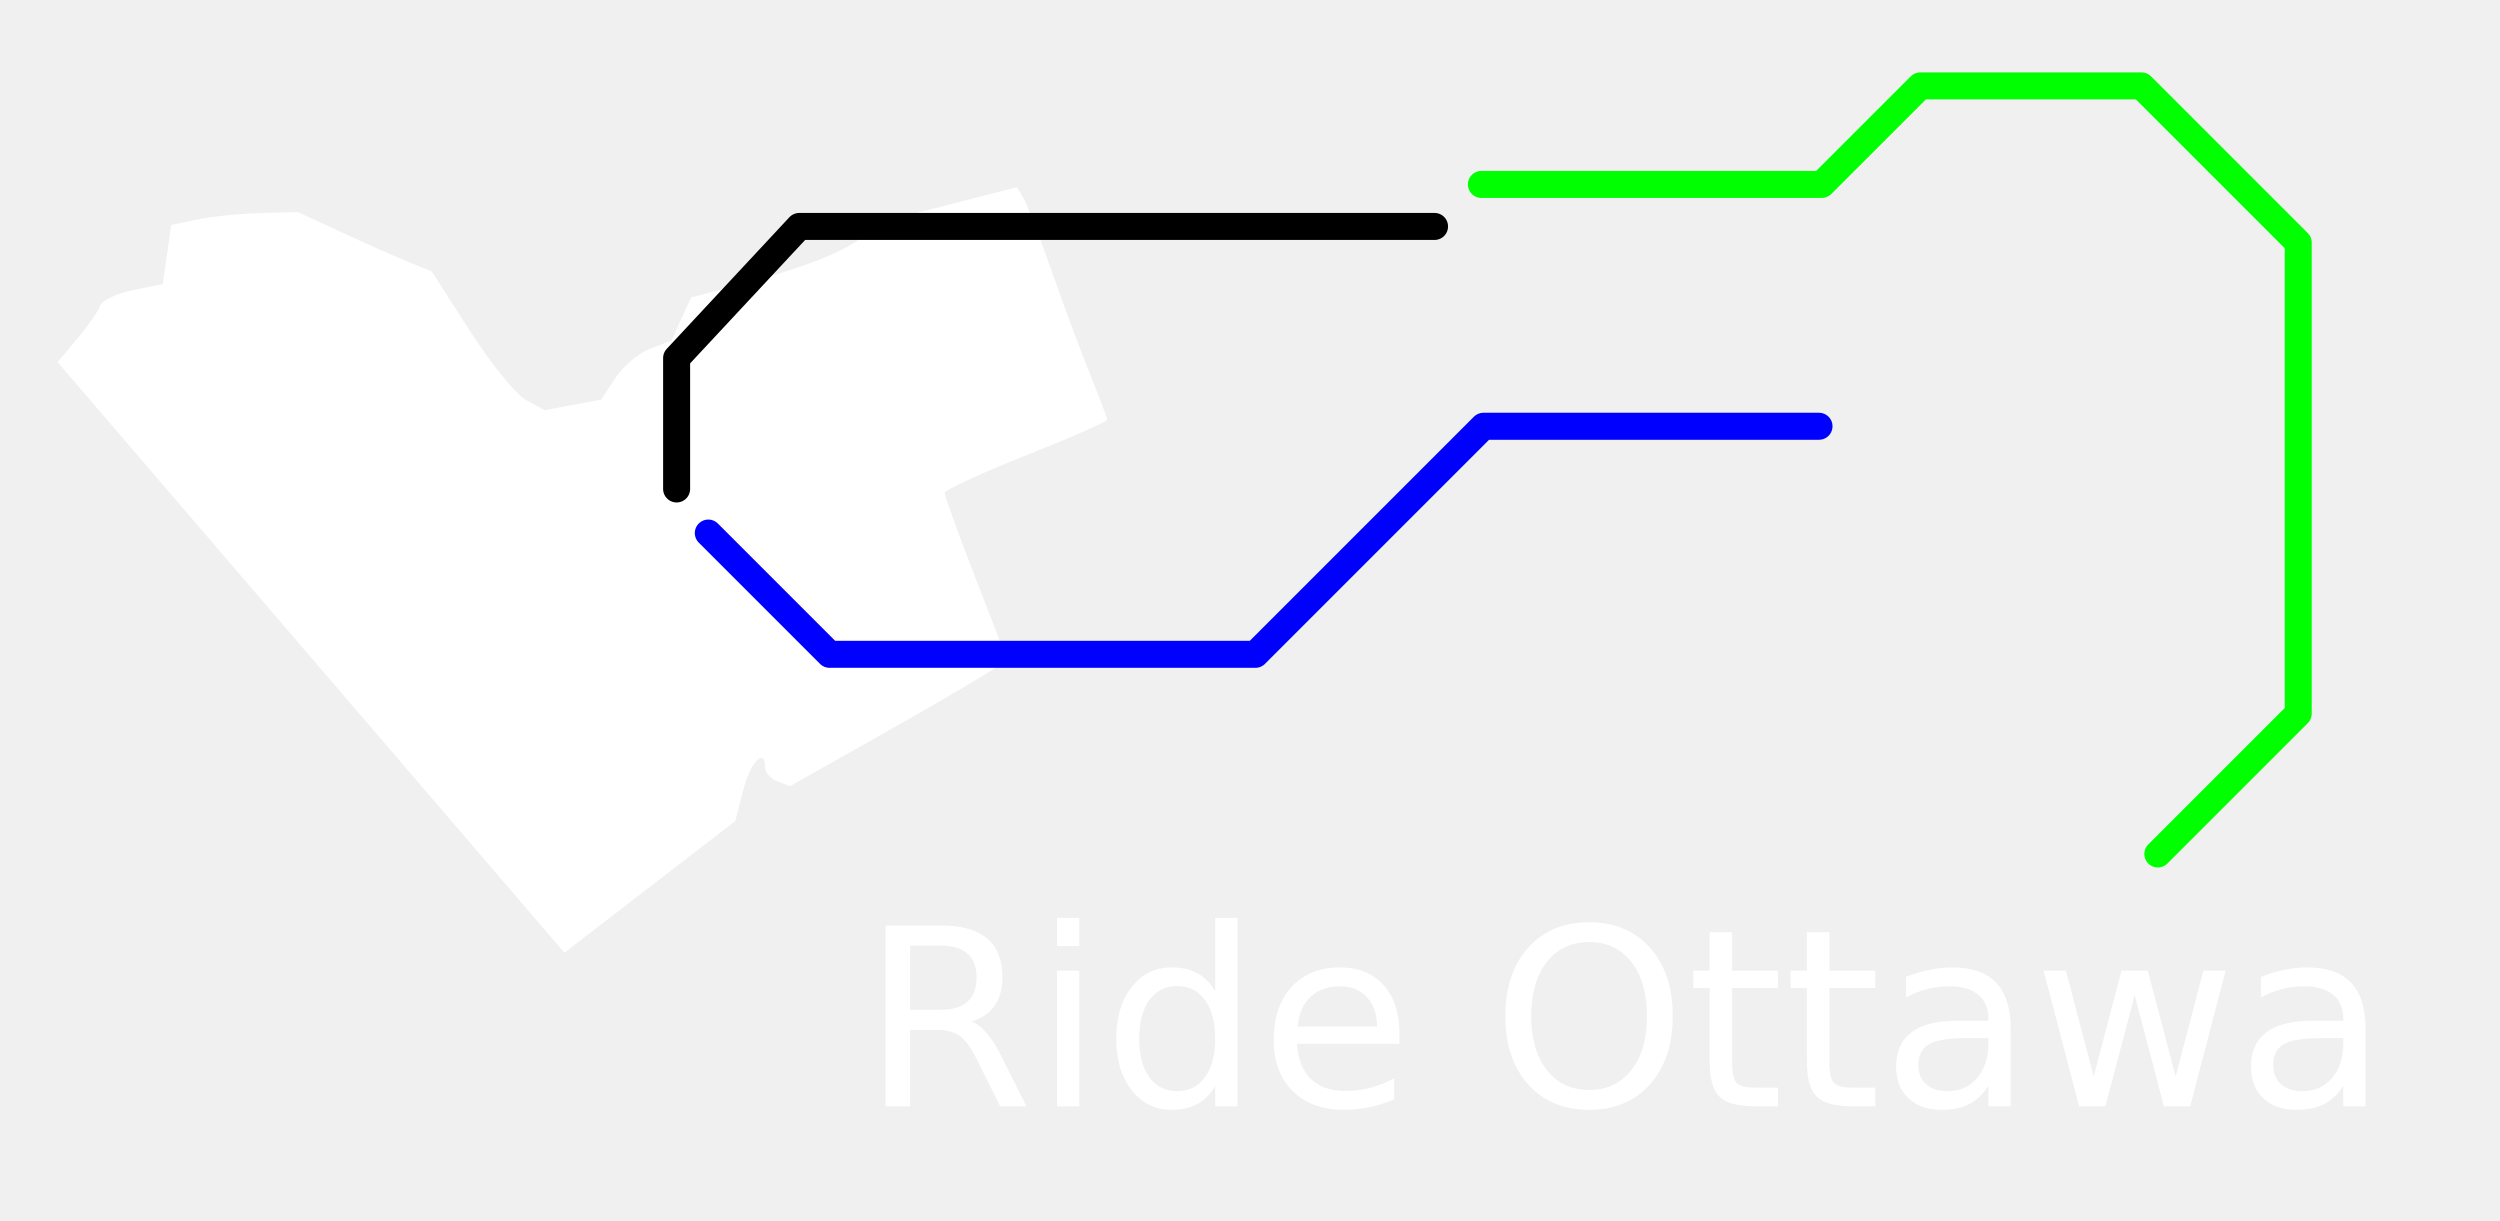
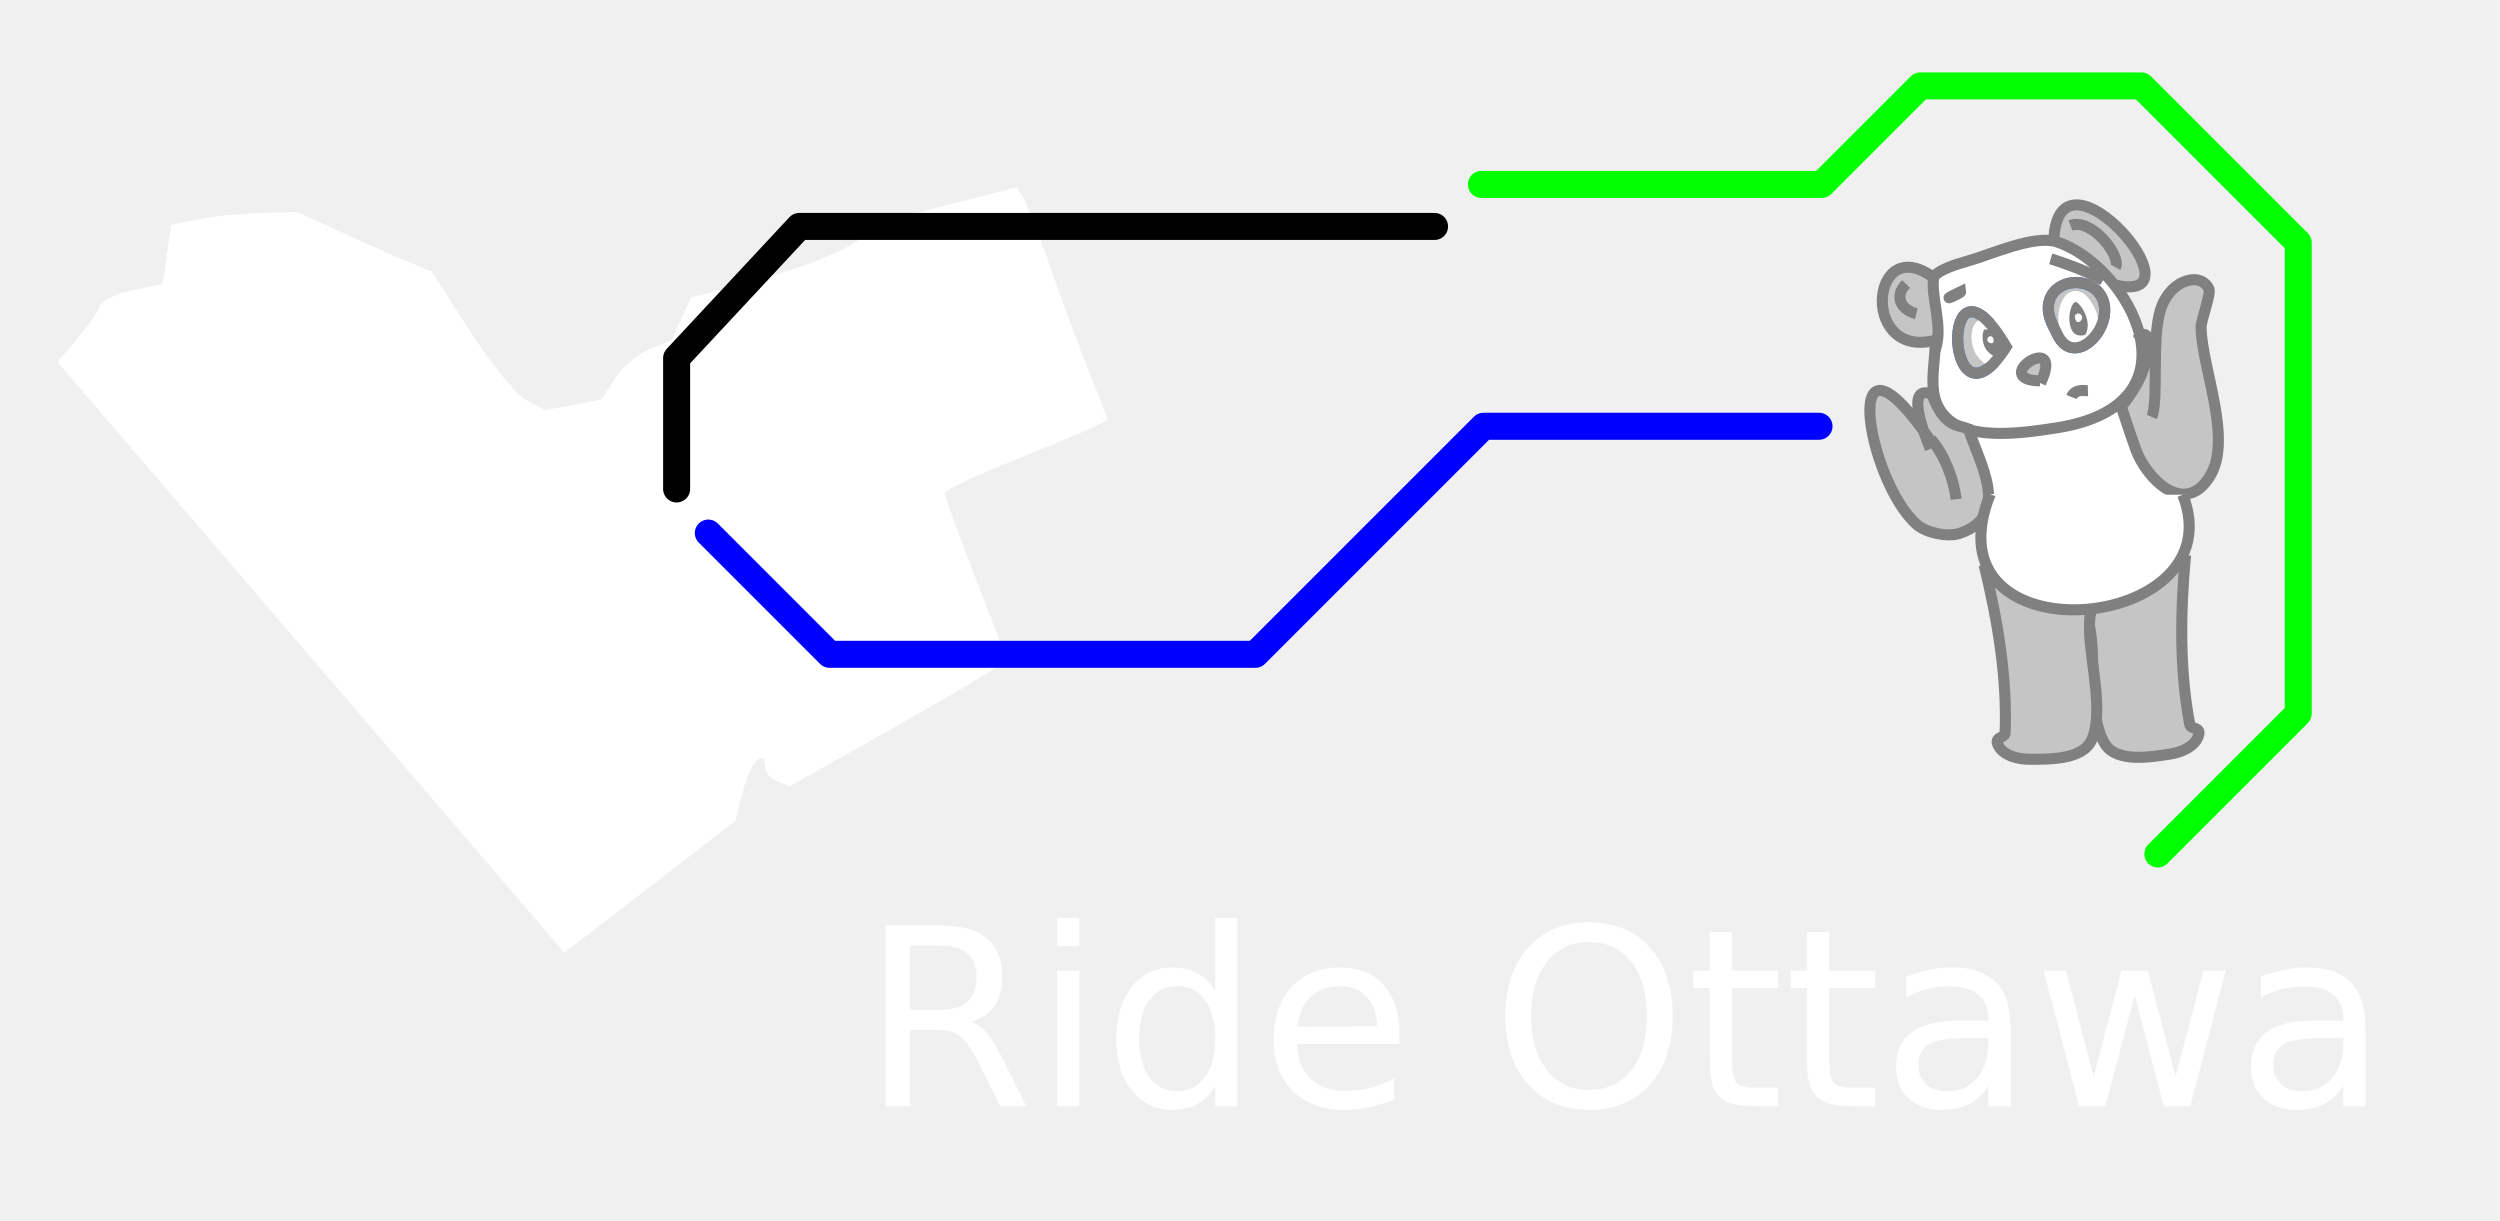
<svg xmlns="http://www.w3.org/2000/svg" width="256mm" height="125mm" viewBox="0 0 907.087 442.913" id="svg2" version="1.1">
  <defs id="defs4" />
  <g id="layer1" transform="translate(0,-609.4488)">
    <path style="fill:#ffffff;fill-opacity:1" d="m 112.837,847.976 -91.947,-107.148 7.149,-8.497 c 3.932,-4.673 7.669,-10.056 8.305,-11.962 0.635,-1.906 6.002,-4.453 11.925,-5.66 l 10.77,-2.194 1.55,-10.712 1.55,-10.711 9.303,-1.982 c 5.117,-1.09 15.443,-2.147 22.948,-2.349 l 13.645,-0.367 15.814,7.314 c 8.698,4.023 19.637,8.87 24.31,10.772 l 8.496,3.459 13.848,21.605 c 7.617,11.883 16.848,23.21 20.514,25.172 l 6.666,3.567 10.225,-1.918 10.225,-1.918 5.115,-7.807 c 2.813,-4.294 8.548,-9.112 12.744,-10.707 l 7.628,-2.9 3.568,-7.831 3.568,-7.831 12.674,-3.255 c 25.339,-6.509 41.937,-12.72 49.148,-18.392 l 7.366,-5.794 24.499,-6.276 24.499,-6.276 2.26,3.657 c 1.243,2.011 5.948,14.157 10.455,26.991 4.507,12.834 10.859,29.872 14.115,37.863 3.256,7.991 5.92,15.118 5.92,15.838 0,0.72 -13.257,6.555 -29.459,12.966 -16.202,6.412 -29.463,12.541 -29.468,13.621 -0.006,1.08 5.035,14.994 11.2,30.921 l 11.209,28.957 -2.672,2.592 c -1.47,1.426 -19.142,11.89 -39.271,23.253 l -36.599,20.661 -4.489,-1.723 c -2.469,-0.947 -4.489,-3.162 -4.489,-4.921 0,-7.628 -5.354,-2.235 -7.981,8.038 l -2.873,11.237 -31.009,23.898 -31.009,23.898 -91.947,-107.148 z" id="path7486" />
    <text xml:space="preserve" style="font-style:normal;font-variant:normal;font-weight:normal;font-stretch:normal;font-size:90px;line-height:125%;font-family:'DejaVu Sans';-inkscape-font-specification:'DejaVu Sans';letter-spacing:0px;word-spacing:0px;fill:#ffffff;fill-opacity:1;stroke:none;stroke-width:1px;stroke-linecap:butt;stroke-linejoin:miter;stroke-opacity:1;" x="312.5" y="1010.862" id="text7503">
      <tspan id="tspan7505" x="312.5" y="1010.862">Ride Ottawa</tspan>
    </text>
    <path style="fill:none;fill-rule:evenodd;stroke:#000000;stroke-width:9.8;stroke-linecap:round;stroke-linejoin:round;stroke-miterlimit:4;stroke-dasharray:none;stroke-opacity:1" d="m 245.5,786.862 0,-47.5 44.5,-47.75 230.5,0" id="path7507" />
    <path style="fill:none;fill-rule:evenodd;stroke:#0000ff;stroke-width:9.8;stroke-linecap:round;stroke-linejoin:round;stroke-opacity:1;stroke-miterlimit:4;stroke-dasharray:none" d="m 257,802.862 44,44 154.5,0 82.75,-82.75 121.75,0" id="path7509" />
    <path style="fill:none;fill-rule:evenodd;stroke:#00ff00;stroke-width:9.8;stroke-linecap:round;stroke-linejoin:round;stroke-opacity:1;stroke-miterlimit:4;stroke-dasharray:none" d="m 537.5,676.362 123.5,0 35.75,-35.75 80.25,0 56.875,56.875 0,170.875 -50.938,50.938" id="path7511" />
+     <g id="g8359" transform="translate(1,1.5)">
+       <path id="path13358-4" style="fill:#ffffff;stroke:none;stroke-width:4.016;stroke-opacity:1" d="m 710.446,754.238 0,37.995 77.333,0 0,-37.777" />
+       <path id="path13316" style="fill:#c5c5c5;fill-opacity:1;stroke:#808080;stroke-width:4.016;stroke-opacity:1" d="m 744.198,694.924 c 1.731,-38.65 55.756,24.438 22.054,16.387" />
+       <path id="path13318" style="fill:#ffffff;stroke:#808080;stroke-width:4.016;stroke-opacity:1" d="m 697.608,719.524 c 9.162,11.995 -3.559,29.129 7.685,40.088 8.639,8.42 28.952,5.29 39.845,3.59 54.292,-8.473 26.171,-59.031 0.212,-67.472 -8.224,-2.674 -23.626,4.428 -31.657,6.711 -12.402,3.526 -17.103,5.958 -17.014,18.251" />
+       <path id="path13320" style="fill:#c5c5c5;fill-opacity:1;stroke:#808080;stroke-width:4.016;stroke-opacity:1" d="m 739.378,746.976 c 9.303,-19.873 -19.312,-1.247 -0.181,-0.822" />
+       <path id="path13322" style="fill:none;stroke:#808080;stroke-width:4.016;stroke-opacity:1" d="m 750.624,751.997 c 1.289,-3.233 5.268,-2.221 5.953,-2.239" />
+       <path id="path13324" style="fill:#c5c5c5;fill-opacity:1;stroke:#3771c8;stroke-width:4.016" d="m 745.202,728.702 c -1.432,-2.828 -3.151,-5.962 -3.022,-9.241 0.448,-11.345 17.826,-12.135 20.225,-1.352 2.332,10.489 -11.542,23.669 -17.202,10.592 z" />
+       <path id="path13326" style="fill:#c5c5c5;fill-opacity:1;stroke:#3771c8;stroke-width:4.016" d="m 726.928,733.783 c -24.494,-41.674 -22.472,35.366 0,0 z" />
+       <path id="path13328" style="fill:#c5c5c5;fill-opacity:1;stroke:#808080;stroke-width:4.016;stroke-opacity:1" d="m 699.616,707.977 c -22.59,-15.308 -25.506,32.139 3.052,22.992" />
+       <path id="path13330" style="fill:#ffffff;stroke:#808080;stroke-width:4.016;stroke-opacity:1" d="m 762.071,709.644 c -5.226,-3.162 -15.199,-6.631 -18.998,-7.792" />
+       <path id="path13332" style="fill:#ffffff;stroke:#808080;stroke-width:4.016;stroke-opacity:1" d="m 710.46,713.761 c -9.693,4.728 0.108,0.647 0,0 z" />
+       <path id="path13334" style="fill:#f2f2f2;stroke:#808080;stroke-width:4.016;stroke-opacity:1" d="m 701.022,735.289 c 3.406,-8.676 -1.809,-19.896 -0.318,-27.091" />
+       <path id="path13336" style="fill:none;stroke:#808080;stroke-width:4.016;stroke-opacity:1" d="m 690.579,710.969 c -4.571,4.717 -1.576,9.475 3.724,10.811" />
+       <path id="path13338" style="fill:none;stroke:#808080;stroke-width:4.016;stroke-opacity:1" d="m 750.223,689.763 c 7.803,-2.886 18.545,11.169 16.358,15.17" />
+       <path id="path13340" style="fill:#808080;fill-opacity:1;stroke:#ffffff;stroke-width:4.016" d="m 723.313,739.084 c -1.823,0.196 -3.322,-0.948 -4.514,-2.183 -1.992,-2.061 -2.715,-5.325 -2.398,-7.894 1.23,-10.967 20.138,6.391 7.076,10.027" />
+       <path id="path13342" style="fill:#ffffff" d="m 720.903,729.847 c -2.897,2.255 2.714,4.245 1.228,0.752 -0.305,-0.718 -0.578,-0.62 -1.158,-0.575" />
+       <path id="path13344" style="fill:none;stroke:#808080;stroke-width:4.016;stroke-opacity:1" d="m 726.928,733.783 c -24.494,-41.674 -22.472,35.366 0,0 z" />
+       <path id="path13346" style="fill:#808080;fill-opacity:1;stroke:#ffffff;stroke-width:4.016" d="m 756.046,731.453 c 1.631,-0.721 2.169,-2.62 2.398,-4.458 0.383,-3.067 -1.026,-6.702 -2.867,-9.117 -7.762,-10.374 -12.754,16.53 0.303,13.608" />
+       <path id="path13348" style="fill:#ffffff" d="m 752.632,721.593 c 4.319,0.48 -0.139,5.922 -0.781,1.508 -0.133,-0.907 0.204,-0.977 0.818,-1.287" />
+       <path id="path13350" style="fill:#c5c5c5;fill-opacity:1;stroke:#808080;stroke-width:4.016;stroke-opacity:1" d="m 779.743,759.247 c 2.598,-5.971 -0.284,-28.265 3.234,-39.126 1.343,-4.145 4.127,-8.037 8.191,-9.823 3.443,-1.513 7.312,-1.27 9.259,2.364 0.955,1.782 -2.855,11.496 -2.806,14.033 0.288,14.963 11.69,40.714 3.066,54.302 -9.318,14.683 -23.034,0.291 -26.755,-9.976 -1.858,-5.127 -3.52,-10.396 -5.262,-15.528 9.771,-12.094 10.685,-20.385 6.95,-25.341 2.156,-1.742 1.358,-0.649 4.597,1.713" />
+       <path id="path13352" style="fill:#c5c5c5;fill-opacity:1;stroke:#808080;stroke-width:4.016;stroke-opacity:1" d="m 699.415,770.794 c -1.173,-2.748 -9.985,-23.908 0.519,-19.814 4.613,12.127 8.863,10.898 13.301,12.569 3.635,11.846 15.984,31.42 -3.157,37.905 -4.354,1.475 -12.068,-0.135 -15.497,-3.096 -18.373,-15.868 -29.239,-81.129 6.101,-28.737" />
+       <path id="path13354" style="fill:#c5c5c5;fill-opacity:1;stroke:#808080;stroke-width:4.016;stroke-opacity:1" d="m 791.993,809.351 c -1.834,20.321 -2.296,41.405 1.541,61.547 0.312,1.638 3.868,0.815 3.279,3.463 -0.996,4.484 -6.594,6.637 -10.647,7.23 -6.7,0.981 -19.264,3.29 -23.536,-3.905 -6.827,-11.499 -2.213,-34.985 -6.422,-45.715" />
+       <path id="path13356" style="fill:#c5c5c5;fill-opacity:1;stroke:#808080;stroke-width:4.016;stroke-opacity:1" d="m 718.895,812.866 c 4.836,19.822 8.429,40.604 7.63,61.091 -0.064,1.666 -3.704,1.381 -2.728,3.912 1.652,4.286 7.507,5.582 11.604,5.566 6.772,-0.027 19.539,0.388 22.693,-7.362 5.041,-12.387 -3.015,-34.925 -0.449,-46.161" />
+       <path id="path13358" style="fill:#ffffff;stroke:#808080;stroke-width:4.016;stroke-opacity:1" d="m 721.104,787.241 c -24.157,60.818 89.831,50.844 69.861,0.214" />
+       <path id="path13360" style="fill:#a5bfe6;stroke:#808080;stroke-width:4.016;stroke-opacity:1" d="m 699.616,767.299 c 5.237,5.972 8.47,15.497 9.125,21.787" />
+       <path id="path13376" style="fill:none;stroke:#808080;stroke-width:4.016;stroke-opacity:1" d="m 745.202,728.702 c -1.432,-2.828 -3.151,-5.962 -3.022,-9.241 0.448,-11.345 17.826,-12.135 20.225,-1.352 2.332,10.489 -11.542,23.669 -17.202,10.592 z" />
+     </g>
  </g>
</svg>
